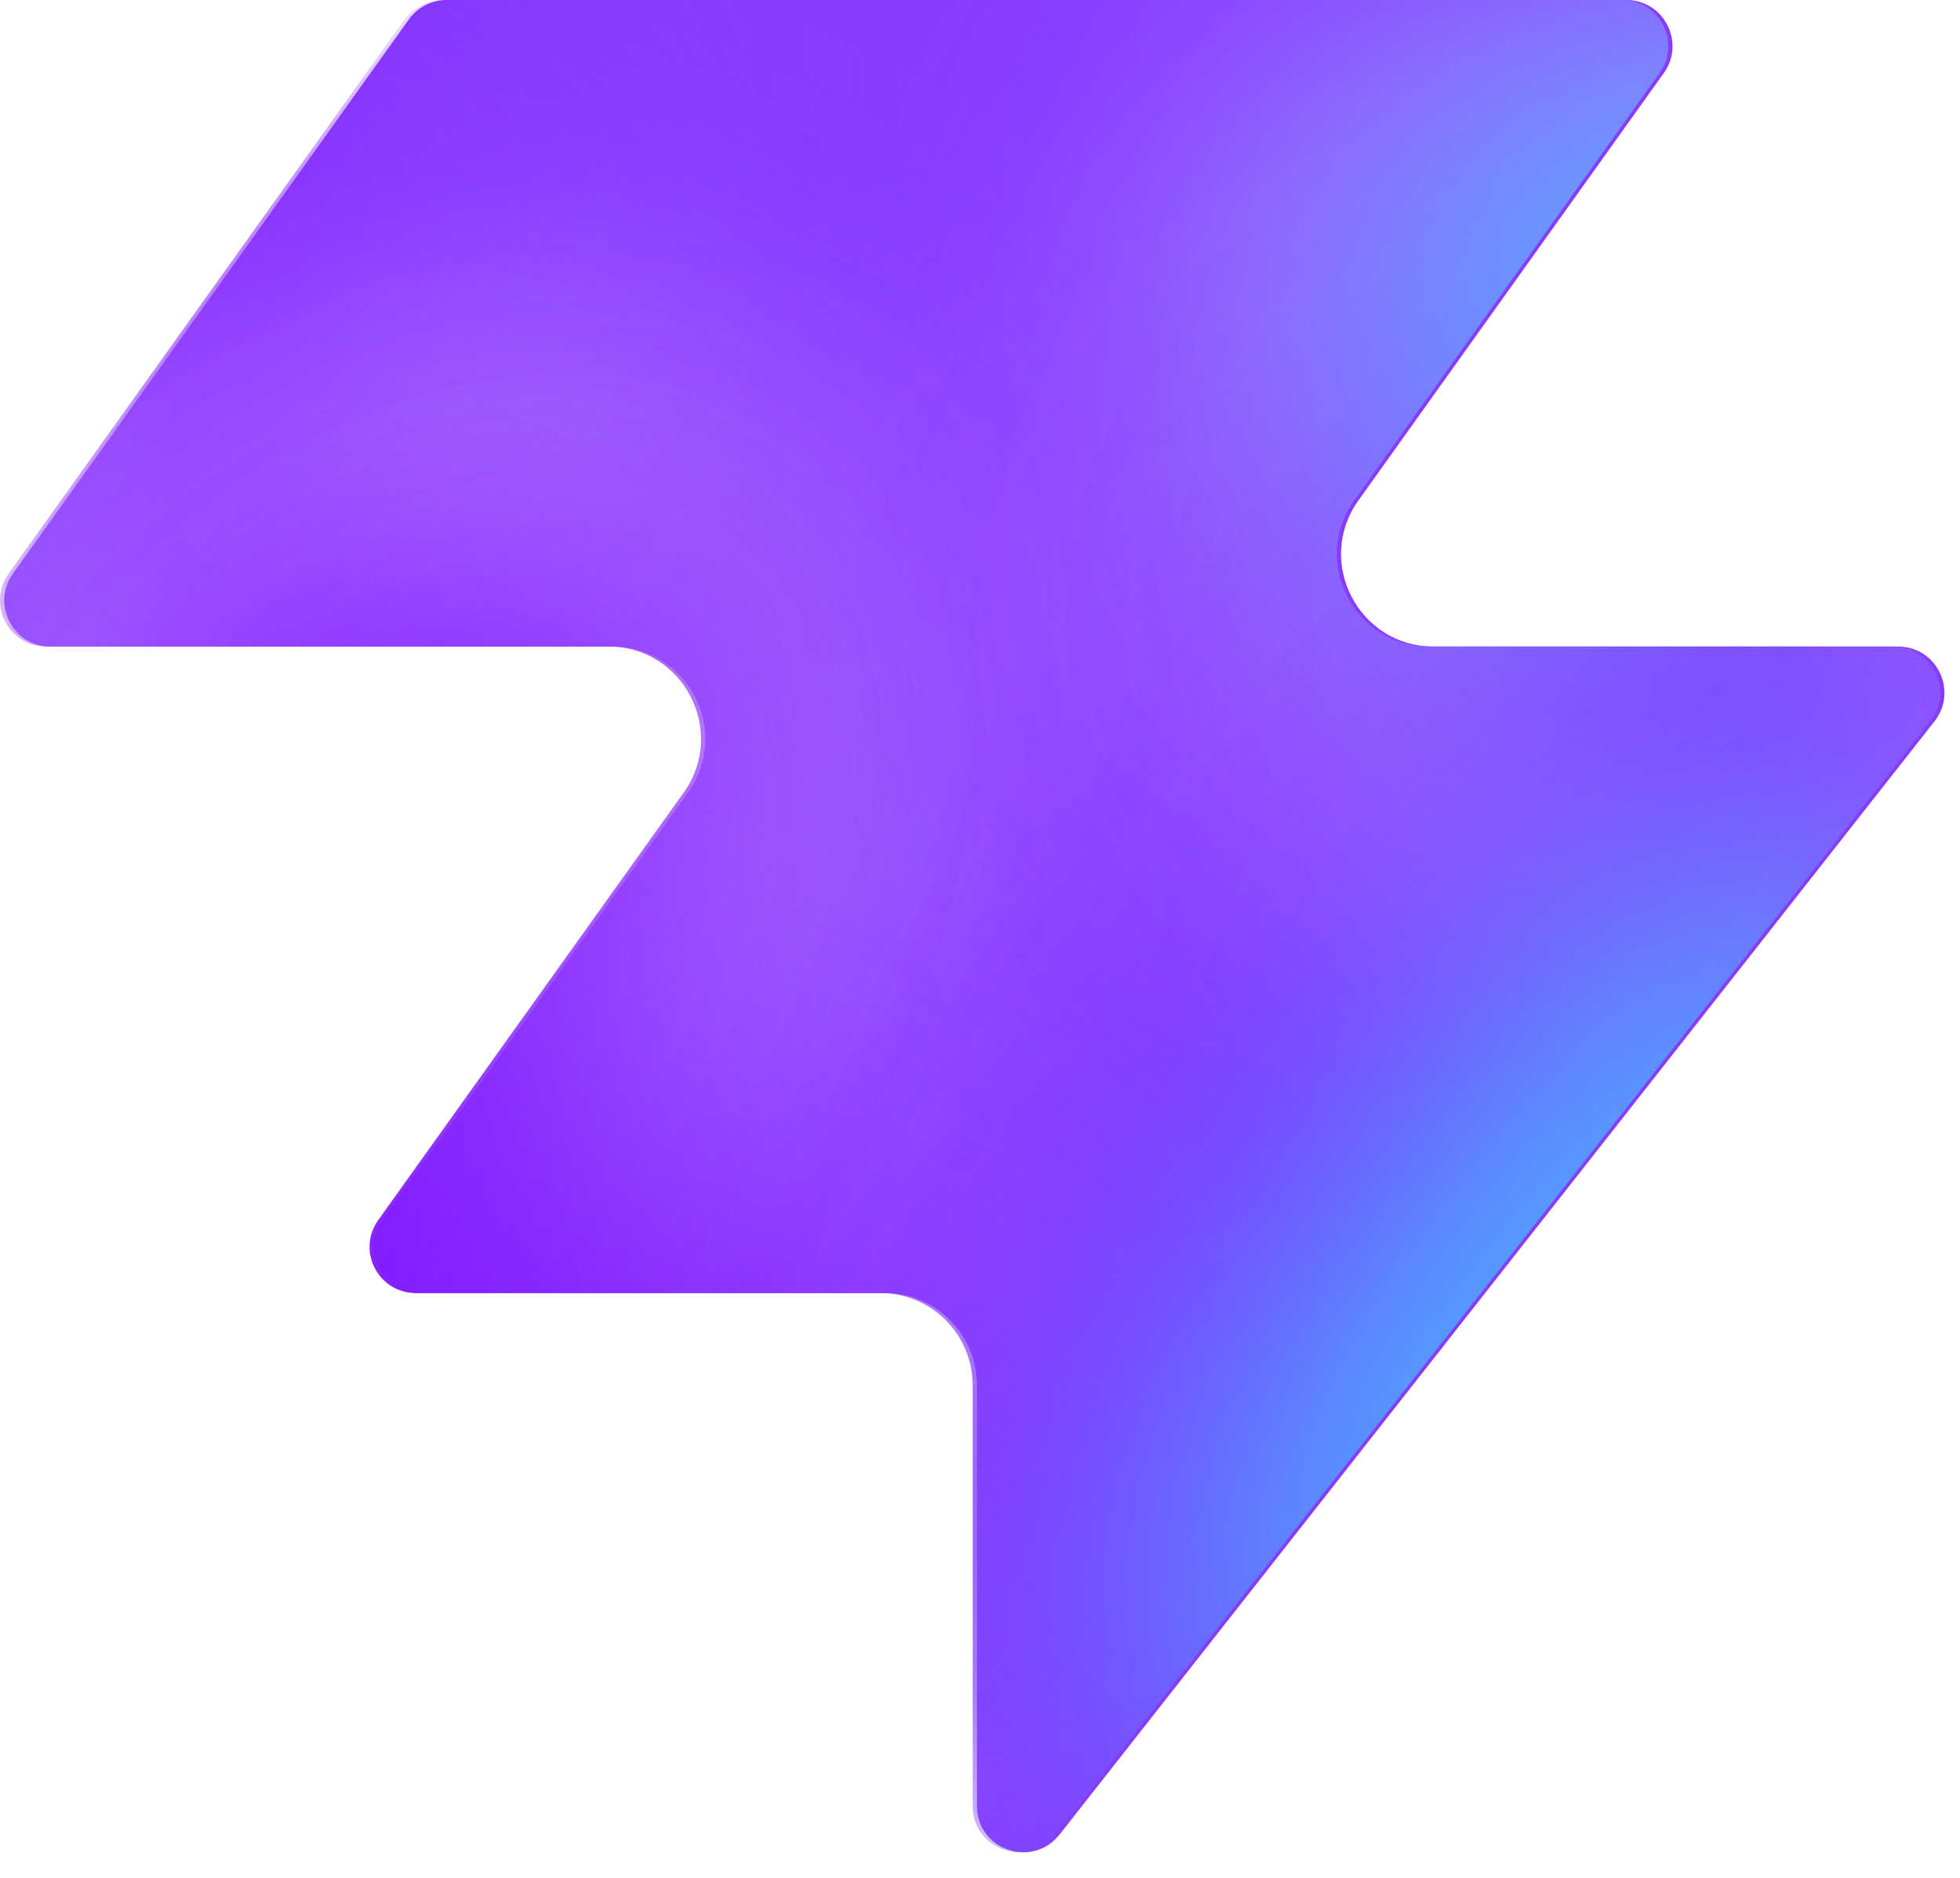
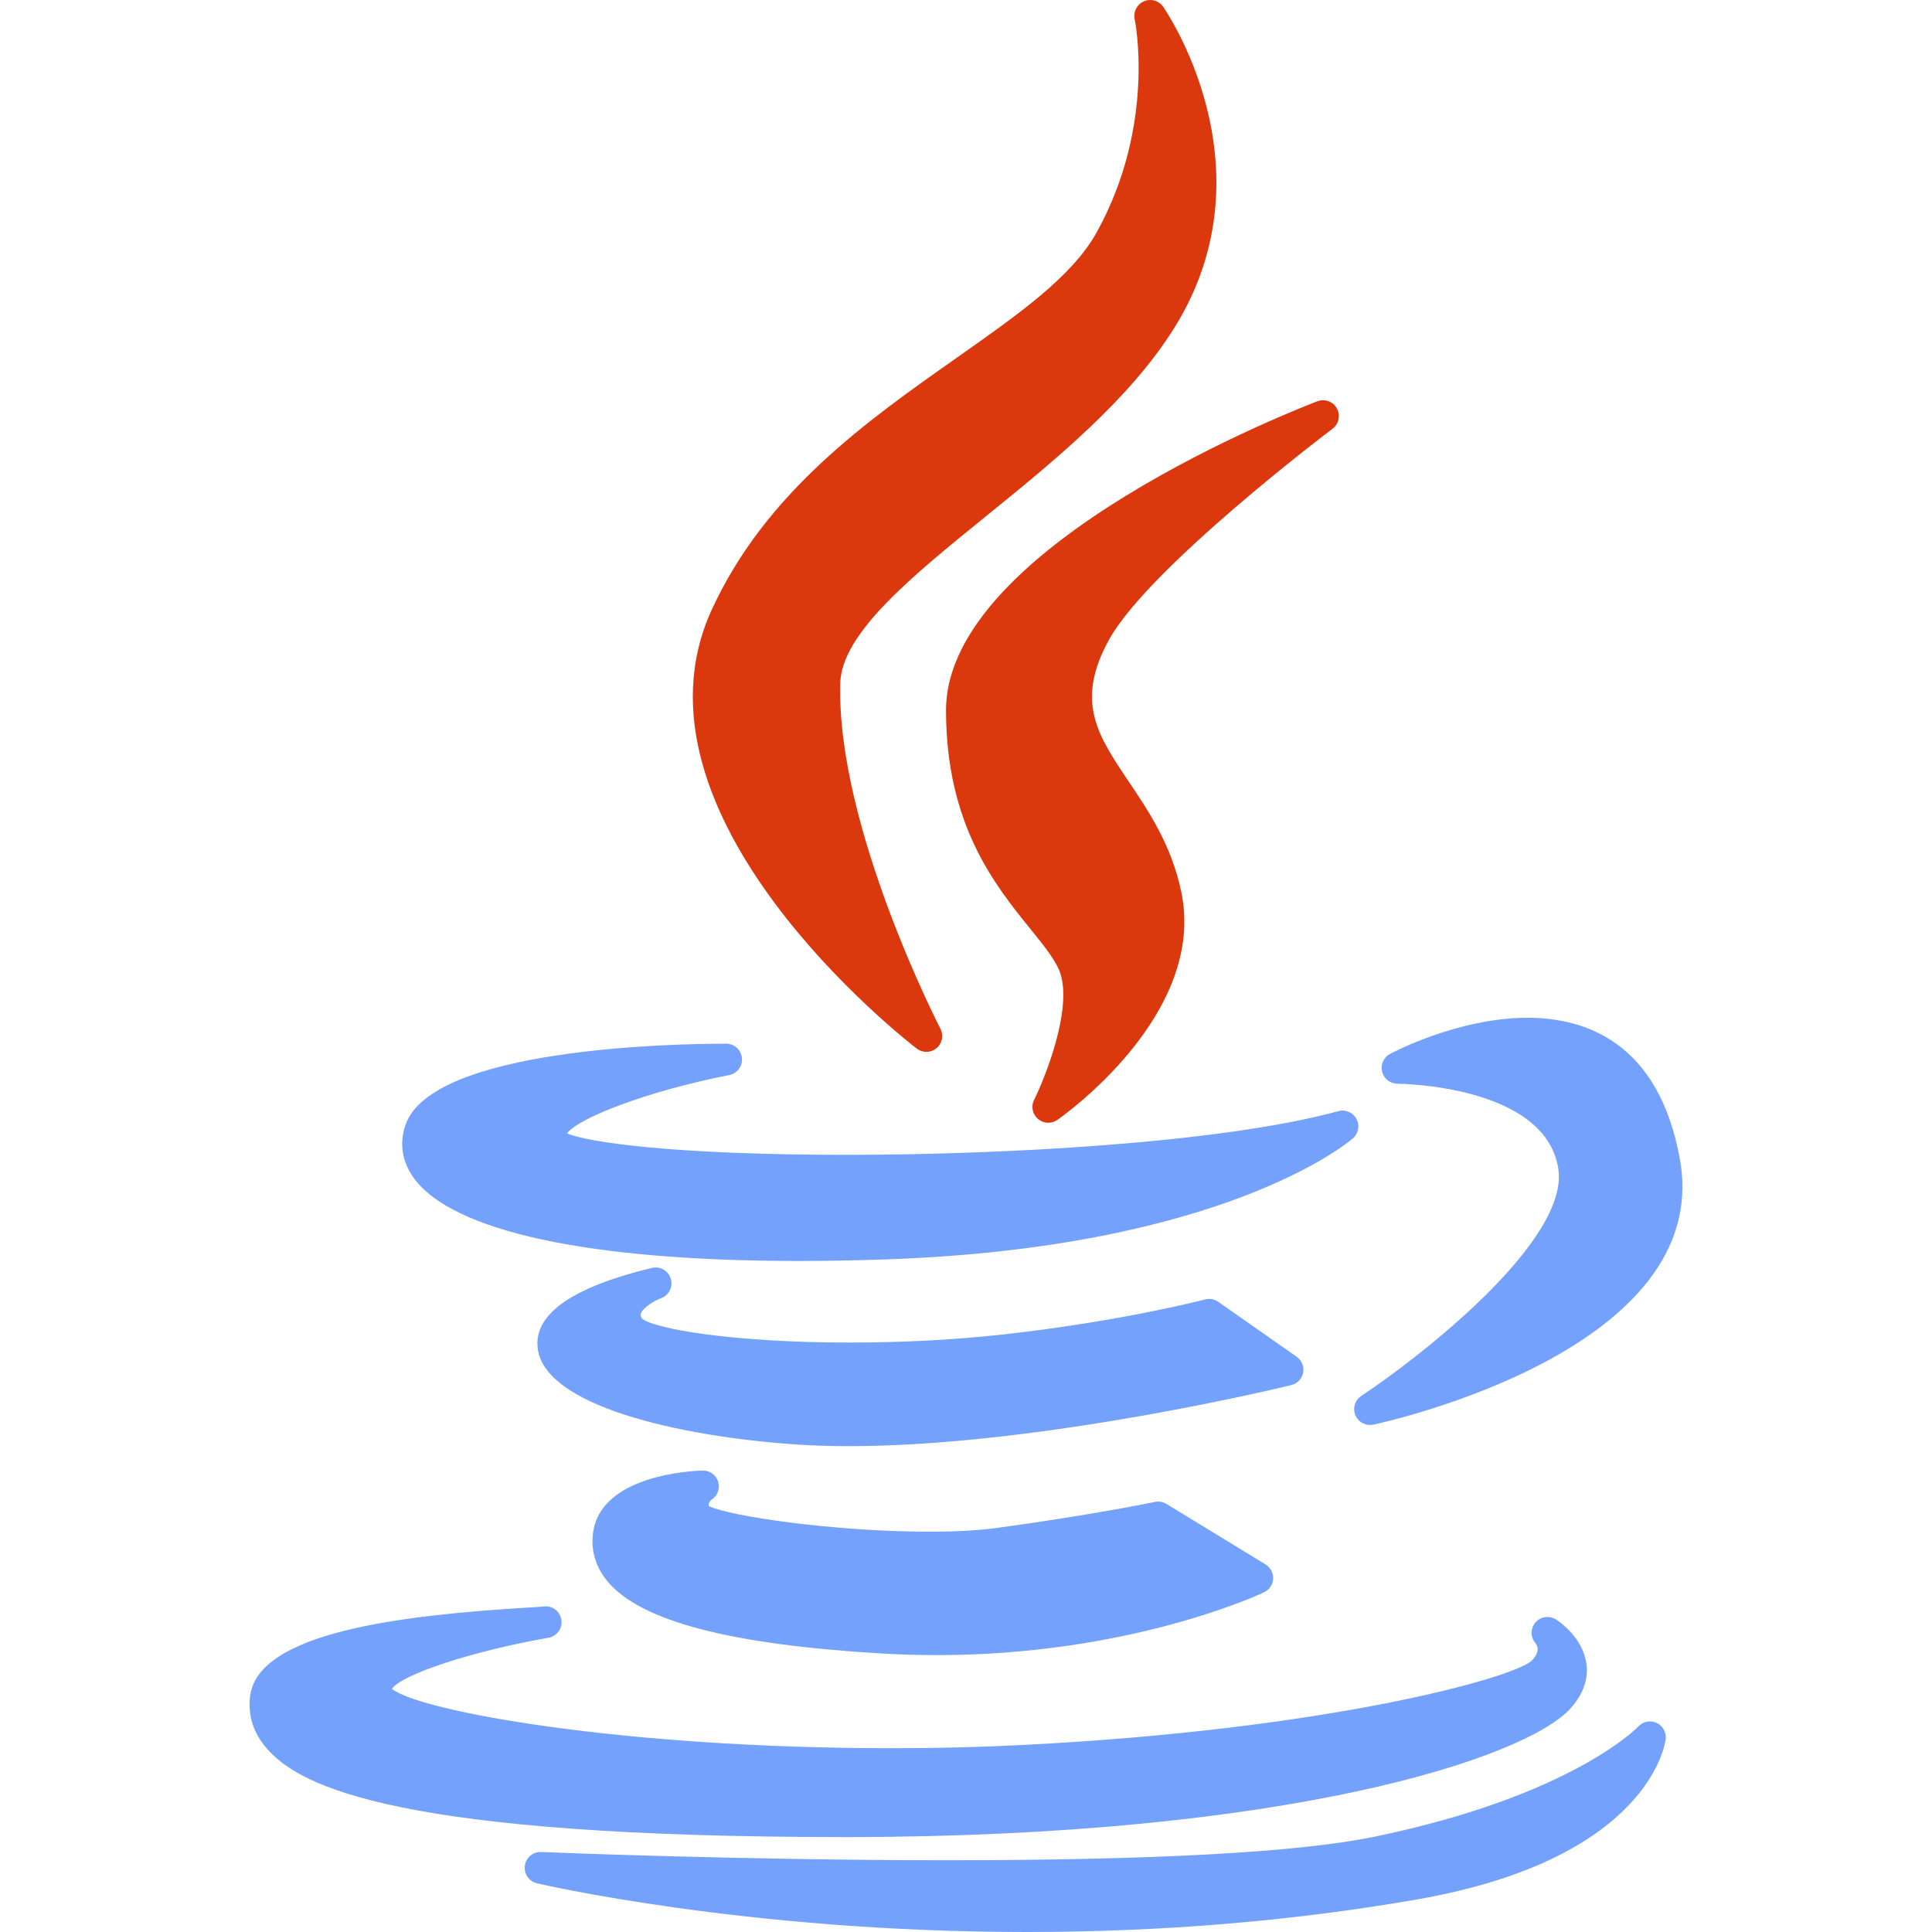
- <svg xmlns="http://www.w3.org/2000/svg" width="48" height="46" fill="none" viewBox="0 0 48 46">
-   <path fill="#863bff" d="M25.946 44.938c-.664.845-2.021.375-2.021-.698V33.937a2.26 2.26 0 0 0-2.262-2.262H10.287c-.92 0-1.456-1.04-.92-1.788l7.48-10.471c1.07-1.497 0-3.578-1.842-3.578H1.237c-.92 0-1.456-1.04-.92-1.788L10.013.474c.214-.297.556-.474.92-.474h28.894c.92 0 1.456 1.04.92 1.788l-7.48 10.471c-1.07 1.498 0 3.579 1.842 3.579h11.377c.943 0 1.473 1.088.89 1.83L25.947 44.94z" style="fill:#863bff;fill:color(display-p3 .525 .23 1);fill-opacity:1" />
-   <mask id="a" width="48" height="46" x="0" y="0" maskUnits="userSpaceOnUse" style="mask-type:alpha">
-     <path fill="#000" d="M25.842 44.938c-.664.844-2.021.375-2.021-.698V33.937a2.26 2.26 0 0 0-2.262-2.262H10.183c-.92 0-1.456-1.04-.92-1.788l7.48-10.471c1.07-1.498 0-3.579-1.842-3.579H1.133c-.92 0-1.456-1.04-.92-1.787L9.91.473c.214-.297.556-.474.92-.474h28.894c.92 0 1.456 1.04.92 1.788l-7.48 10.471c-1.07 1.498 0 3.578 1.842 3.578h11.377c.943 0 1.473 1.088.89 1.832L25.843 44.94z" style="fill:#000;fill-opacity:1" />
-   </mask>
-   <g mask="url(#a)">
-     <g filter="url(#b)">
-       <ellipse cx="5.508" cy="14.704" fill="#ede6ff" rx="5.508" ry="14.704" style="fill:#ede6ff;fill:color(display-p3 .927 .903 1);fill-opacity:1" transform="matrix(.00324 1 1 -.00324 -4.47 31.516)" />
-     </g>
-     <g filter="url(#c)">
-       <ellipse cx="10.399" cy="29.851" fill="#ede6ff" rx="10.399" ry="29.851" style="fill:#ede6ff;fill:color(display-p3 .927 .903 1);fill-opacity:1" transform="matrix(.00324 1 1 -.00324 -39.328 7.883)" />
-     </g>
-     <g filter="url(#d)">
-       <ellipse cx="5.508" cy="30.487" fill="#7e14ff" rx="5.508" ry="30.487" style="fill:#7e14ff;fill:color(display-p3 .492 .077 1);fill-opacity:1" transform="rotate(89.814 -25.913 -14.639)scale(1 -1)" />
-     </g>
-     <g filter="url(#e)">
-       <ellipse cx="5.508" cy="30.599" fill="#7e14ff" rx="5.508" ry="30.599" style="fill:#7e14ff;fill:color(display-p3 .492 .077 1);fill-opacity:1" transform="rotate(89.814 -32.644 -3.334)scale(1 -1)" />
-     </g>
-     <g filter="url(#f)">
-       <ellipse cx="5.508" cy="30.599" fill="#7e14ff" rx="5.508" ry="30.599" style="fill:#7e14ff;fill:color(display-p3 .492 .077 1);fill-opacity:1" transform="matrix(.00324 1 1 -.00324 -34.34 30.47)" />
-     </g>
-     <g filter="url(#g)">
-       <ellipse cx="14.072" cy="22.078" fill="#ede6ff" rx="14.072" ry="22.078" style="fill:#ede6ff;fill:color(display-p3 .927 .903 1);fill-opacity:1" transform="rotate(93.35 24.506 48.493)scale(-1 1)" />
-     </g>
-     <g filter="url(#h)">
-       <ellipse cx="3.47" cy="21.501" fill="#7e14ff" rx="3.47" ry="21.501" style="fill:#7e14ff;fill:color(display-p3 .492 .077 1);fill-opacity:1" transform="rotate(89.009 28.708 47.59)scale(-1 1)" />
-     </g>
-     <g filter="url(#i)">
-       <ellipse cx="3.47" cy="21.501" fill="#7e14ff" rx="3.47" ry="21.501" style="fill:#7e14ff;fill:color(display-p3 .492 .077 1);fill-opacity:1" transform="rotate(89.009 28.708 47.59)scale(-1 1)" />
-     </g>
-     <g filter="url(#j)">
-       <ellipse cx=".387" cy="8.972" fill="#7e14ff" rx="4.407" ry="29.108" style="fill:#7e14ff;fill:color(display-p3 .492 .077 1);fill-opacity:1" transform="rotate(39.51 .387 8.972)" />
-     </g>
-     <g filter="url(#k)">
-       <ellipse cx="47.523" cy="-6.092" fill="#7e14ff" rx="4.407" ry="29.108" style="fill:#7e14ff;fill:color(display-p3 .492 .077 1);fill-opacity:1" transform="rotate(37.892 47.523 -6.092)" />
-     </g>
-     <g filter="url(#l)">
-       <ellipse cx="41.412" cy="6.333" fill="#47bfff" rx="5.971" ry="9.665" style="fill:#47bfff;fill:color(display-p3 .28 .748 1);fill-opacity:1" transform="rotate(37.892 41.412 6.333)" />
-     </g>
-     <g filter="url(#m)">
-       <ellipse cx="-1.879" cy="38.332" fill="#7e14ff" rx="4.407" ry="29.108" style="fill:#7e14ff;fill:color(display-p3 .492 .077 1);fill-opacity:1" transform="rotate(37.892 -1.88 38.332)" />
-     </g>
-     <g filter="url(#n)">
-       <ellipse cx="-1.879" cy="38.332" fill="#7e14ff" rx="4.407" ry="29.108" style="fill:#7e14ff;fill:color(display-p3 .492 .077 1);fill-opacity:1" transform="rotate(37.892 -1.88 38.332)" />
-     </g>
-     <g filter="url(#o)">
-       <ellipse cx="35.651" cy="29.907" fill="#7e14ff" rx="4.407" ry="29.108" style="fill:#7e14ff;fill:color(display-p3 .492 .077 1);fill-opacity:1" transform="rotate(37.892 35.651 29.907)" />
-     </g>
-     <g filter="url(#p)">
-       <ellipse cx="38.418" cy="32.4" fill="#47bfff" rx="5.971" ry="15.297" style="fill:#47bfff;fill:color(display-p3 .28 .748 1);fill-opacity:1" transform="rotate(37.892 38.418 32.4)" />
-     </g>
+ <svg xmlns="http://www.w3.org/2000/svg" height="800px" width="800px" version="1.1" id="Layer_1" viewBox="0 0 511.998 511.998" xml:space="preserve">
+   <g>
+     <path style="fill:#DB380E;" d="M253.464,94.869c-23.658,16.639-50.471,35.498-64.838,66.699   c-24.954,54.435,51.062,113.812,54.311,116.313c0.755,0.581,1.659,0.871,2.56,0.871c0.957,0,1.915-0.327,2.693-0.979   c1.509-1.262,1.937-3.406,1.031-5.152c-0.275-0.53-27.561-53.53-26.547-91.552c0.359-13.243,18.892-28.266,38.512-44.171   c17.97-14.568,38.34-31.079,50.258-50.394c26.164-42.516-2.916-84.322-3.213-84.74c-1.155-1.622-3.287-2.209-5.11-1.41   c-1.821,0.804-2.83,2.773-2.414,4.72c0.059,0.277,5.714,27.923-10.022,56.406C284.203,73.25,269.959,83.268,253.464,94.869z" />
+     <path style="fill:#DB380E;" d="M353.137,113.617c1.669-1.257,2.159-3.55,1.15-5.38c-1.011-1.83-3.211-2.637-5.165-1.895   c-4.019,1.528-98.416,37.915-98.416,81.88c0,30.307,12.946,46.317,22.399,58.009c3.708,4.586,6.909,8.546,7.964,11.927   c2.97,9.743-4.066,27.353-7.025,33.317c-0.853,1.714-0.435,3.792,1.016,5.044c0.784,0.677,1.763,1.021,2.743,1.021   c0.834,0,1.672-0.248,2.396-0.752c1.623-1.128,39.667-28.026,32.844-60.433c-2.542-12.318-8.595-21.318-13.936-29.26   c-8.274-12.305-14.25-21.193-5.184-37.609C304.545,150.338,352.65,113.981,353.137,113.617z" />
  </g>
-   <defs>
-     <filter id="b" width="60.045" height="41.654" x="-19.77" y="16.149" color-interpolation-filters="sRGB" filterUnits="userSpaceOnUse">
-       <feFlood flood-opacity="0" result="BackgroundImageFix" />
-       <feBlend in="SourceGraphic" in2="BackgroundImageFix" result="shape" />
-       <feGaussianBlur result="effect1_foregroundBlur_2002_17158" stdDeviation="7.659" />
-     </filter>
-     <filter id="c" width="90.34" height="51.437" x="-54.613" y="-7.533" color-interpolation-filters="sRGB" filterUnits="userSpaceOnUse">
-       <feFlood flood-opacity="0" result="BackgroundImageFix" />
-       <feBlend in="SourceGraphic" in2="BackgroundImageFix" result="shape" />
-       <feGaussianBlur result="effect1_foregroundBlur_2002_17158" stdDeviation="7.659" />
-     </filter>
-     <filter id="d" width="79.355" height="29.4" x="-49.64" y="2.03" color-interpolation-filters="sRGB" filterUnits="userSpaceOnUse">
-       <feFlood flood-opacity="0" result="BackgroundImageFix" />
-       <feBlend in="SourceGraphic" in2="BackgroundImageFix" result="shape" />
-       <feGaussianBlur result="effect1_foregroundBlur_2002_17158" stdDeviation="4.596" />
-     </filter>
-     <filter id="e" width="79.579" height="29.4" x="-45.045" y="20.029" color-interpolation-filters="sRGB" filterUnits="userSpaceOnUse">
-       <feFlood flood-opacity="0" result="BackgroundImageFix" />
-       <feBlend in="SourceGraphic" in2="BackgroundImageFix" result="shape" />
-       <feGaussianBlur result="effect1_foregroundBlur_2002_17158" stdDeviation="4.596" />
-     </filter>
-     <filter id="f" width="79.579" height="29.4" x="-43.513" y="21.178" color-interpolation-filters="sRGB" filterUnits="userSpaceOnUse">
-       <feFlood flood-opacity="0" result="BackgroundImageFix" />
-       <feBlend in="SourceGraphic" in2="BackgroundImageFix" result="shape" />
-       <feGaussianBlur result="effect1_foregroundBlur_2002_17158" stdDeviation="4.596" />
-     </filter>
-     <filter id="g" width="74.749" height="58.852" x="15.756" y="-17.901" color-interpolation-filters="sRGB" filterUnits="userSpaceOnUse">
-       <feFlood flood-opacity="0" result="BackgroundImageFix" />
-       <feBlend in="SourceGraphic" in2="BackgroundImageFix" result="shape" />
-       <feGaussianBlur result="effect1_foregroundBlur_2002_17158" stdDeviation="7.659" />
-     </filter>
-     <filter id="h" width="61.377" height="25.362" x="23.548" y="2.284" color-interpolation-filters="sRGB" filterUnits="userSpaceOnUse">
-       <feFlood flood-opacity="0" result="BackgroundImageFix" />
-       <feBlend in="SourceGraphic" in2="BackgroundImageFix" result="shape" />
-       <feGaussianBlur result="effect1_foregroundBlur_2002_17158" stdDeviation="4.596" />
-     </filter>
-     <filter id="i" width="61.377" height="25.362" x="23.548" y="2.284" color-interpolation-filters="sRGB" filterUnits="userSpaceOnUse">
-       <feFlood flood-opacity="0" result="BackgroundImageFix" />
-       <feBlend in="SourceGraphic" in2="BackgroundImageFix" result="shape" />
-       <feGaussianBlur result="effect1_foregroundBlur_2002_17158" stdDeviation="4.596" />
-     </filter>
-     <filter id="j" width="56.045" height="63.649" x="-27.636" y="-22.853" color-interpolation-filters="sRGB" filterUnits="userSpaceOnUse">
-       <feFlood flood-opacity="0" result="BackgroundImageFix" />
-       <feBlend in="SourceGraphic" in2="BackgroundImageFix" result="shape" />
-       <feGaussianBlur result="effect1_foregroundBlur_2002_17158" stdDeviation="4.596" />
-     </filter>
-     <filter id="k" width="54.814" height="64.646" x="20.116" y="-38.415" color-interpolation-filters="sRGB" filterUnits="userSpaceOnUse">
-       <feFlood flood-opacity="0" result="BackgroundImageFix" />
-       <feBlend in="SourceGraphic" in2="BackgroundImageFix" result="shape" />
-       <feGaussianBlur result="effect1_foregroundBlur_2002_17158" stdDeviation="4.596" />
-     </filter>
-     <filter id="l" width="33.541" height="35.313" x="24.641" y="-11.323" color-interpolation-filters="sRGB" filterUnits="userSpaceOnUse">
-       <feFlood flood-opacity="0" result="BackgroundImageFix" />
-       <feBlend in="SourceGraphic" in2="BackgroundImageFix" result="shape" />
-       <feGaussianBlur result="effect1_foregroundBlur_2002_17158" stdDeviation="4.596" />
-     </filter>
-     <filter id="m" width="54.814" height="64.646" x="-29.286" y="6.009" color-interpolation-filters="sRGB" filterUnits="userSpaceOnUse">
-       <feFlood flood-opacity="0" result="BackgroundImageFix" />
-       <feBlend in="SourceGraphic" in2="BackgroundImageFix" result="shape" />
-       <feGaussianBlur result="effect1_foregroundBlur_2002_17158" stdDeviation="4.596" />
-     </filter>
-     <filter id="n" width="54.814" height="64.646" x="-29.286" y="6.009" color-interpolation-filters="sRGB" filterUnits="userSpaceOnUse">
-       <feFlood flood-opacity="0" result="BackgroundImageFix" />
-       <feBlend in="SourceGraphic" in2="BackgroundImageFix" result="shape" />
-       <feGaussianBlur result="effect1_foregroundBlur_2002_17158" stdDeviation="4.596" />
-     </filter>
-     <filter id="o" width="54.814" height="64.646" x="8.244" y="-2.416" color-interpolation-filters="sRGB" filterUnits="userSpaceOnUse">
-       <feFlood flood-opacity="0" result="BackgroundImageFix" />
-       <feBlend in="SourceGraphic" in2="BackgroundImageFix" result="shape" />
-       <feGaussianBlur result="effect1_foregroundBlur_2002_17158" stdDeviation="4.596" />
-     </filter>
-     <filter id="p" width="39.409" height="43.623" x="18.713" y="10.588" color-interpolation-filters="sRGB" filterUnits="userSpaceOnUse">
-       <feFlood flood-opacity="0" result="BackgroundImageFix" />
-       <feBlend in="SourceGraphic" in2="BackgroundImageFix" result="shape" />
-       <feGaussianBlur result="effect1_foregroundBlur_2002_17158" stdDeviation="4.596" />
-     </filter>
-   </defs>
+   <g>
+     <path style="fill:#73A1FB;" d="M107.418,298.236c-1.618,4.845-0.854,9.651,2.207,13.903c10.233,14.207,46.48,22.029,102.068,22.029   c0.003,0,0.005,0,0.007,0c7.532,0,15.484-0.148,23.629-0.44c88.875-3.181,121.839-30.869,123.199-32.046   c1.482-1.283,1.878-3.419,0.957-5.147c-0.922-1.727-2.909-2.595-4.808-2.072c-31.301,8.546-89.748,11.58-130.288,11.58   c-45.363,0-68.465-3.268-74.121-5.681c2.902-3.985,20.802-11.101,42.983-15.464c2.12-0.416,3.577-2.374,3.367-4.524   s-2.016-3.79-4.177-3.79C179.439,276.584,114.234,277.628,107.418,298.236z" />
+     <path style="fill:#73A1FB;" d="M404.812,269.718c-18.331,0-35.714,9.188-36.446,9.577c-1.695,0.908-2.555,2.852-2.09,4.72   c0.467,1.865,2.144,3.176,4.067,3.178c0.389,0,39.102,0.317,42.608,22.436c3.106,19.082-36.629,50-52.202,60.304   c-1.682,1.113-2.335,3.263-1.554,5.123c0.665,1.583,2.206,2.573,3.868,2.573c0.29,0,0.584-0.03,0.876-0.092   c3.696-0.791,90.406-19.899,81.238-70.384C439.584,276.213,420.138,269.718,404.812,269.718z" />
+     <path style="fill:#73A1FB;" d="M345.347,363.755c0.302-1.617-0.371-3.262-1.717-4.207l-20.791-14.563   c-1.014-0.71-2.295-0.933-3.485-0.618c-0.217,0.055-21.959,5.771-53.525,9.276c-12.528,1.405-26.56,2.147-40.582,2.147   c-31.558,0-52.192-3.708-55.197-6.428c-0.398-0.764-0.272-1.111-0.201-1.304c0.546-1.518,3.472-3.322,5.358-4.036   c2.083-0.771,3.206-3.033,2.558-5.157c-0.646-2.127-2.837-3.378-4.999-2.859c-20.856,5.033-31.054,12.071-30.312,20.918   c1.318,15.686,37.65,23.737,68.365,25.865c4.417,0.302,9.194,0.455,14.195,0.455c0.003,0,0.005,0,0.008,0   c51.074,0,116.55-16.025,117.204-16.188C343.825,366.666,345.044,365.375,345.347,363.755z" />
+     <path style="fill:#73A1FB;" d="M188.602,397.419c1.575-1.024,2.273-2.971,1.714-4.764c-0.557-1.793-2.234-2.971-4.118-2.946   c-2.795,0.074-27.349,1.182-29.068,16.815c-0.52,4.672,0.818,8.941,3.979,12.686c8.816,10.448,32.614,16.658,72.741,18.984   c4.747,0.285,9.569,0.428,14.334,0.428c51.015,0,85.373-15.973,86.812-16.653c1.395-0.66,2.315-2.031,2.397-3.571   s-0.687-3.001-2.003-3.806l-26.275-16.04c-0.912-0.556-2.003-0.74-3.043-0.527c-0.166,0.035-16.849,3.495-42.026,6.913   c-4.764,0.648-10.73,0.977-17.73,0.977c-25.15,0-53.124-4.109-58.489-6.8C187.749,398.613,187.848,397.975,188.602,397.419z" />
+     <path style="fill:#73A1FB;" d="M224.408,486.85c116.854-0.099,179.571-20.88,191.653-33.957c4.277-4.626,4.739-9.006,4.376-11.867   c-0.898-7.04-7.311-11.35-8.038-11.818c-1.754-1.128-4.108-0.833-5.476,0.745c-1.365,1.578-1.397,3.884-0.027,5.461   c0.737,0.948,1.163,2.535-0.992,4.692c-4.83,4.511-53.545,18.204-134.656,22.318c-11.111,0.577-22.765,0.871-34.636,0.873   c-72.623,0-125.772-9.948-132.749-15.744c2.689-3.864,21.489-10.037,41.482-13.529c2.253-0.393,3.775-2.516,3.426-4.776   c-0.349-2.259-2.432-3.814-4.709-3.519c-0.564,0.077-2.478,0.191-4.694,0.327c-32.988,2.014-71.109,6.503-73.098,23.5   c-0.604,5.179,0.935,9.881,4.576,13.973c8.909,10.01,34.516,23.319,153.558,23.319C224.406,486.85,224.406,486.85,224.408,486.85z" />
+     <path style="fill:#73A1FB;" d="M439.013,456.578c-1.652-0.764-3.604-0.378-4.836,0.952c-0.171,0.185-17.74,18.556-70.564,29.344   c-20.223,4.052-58.183,6.107-112.826,6.107c-54.745,0-106.838-2.154-107.357-2.176c-2.176-0.106-4.037,1.476-4.333,3.618   c-0.297,2.14,1.083,4.158,3.184,4.658c0.542,0.128,55.135,12.918,129.779,12.918c35.801,0,70.639-2.907,103.548-8.645   c61.361-10.757,65.657-41.183,65.81-42.473C441.632,459.078,440.662,457.342,439.013,456.578z" />
+   </g>
</svg>
